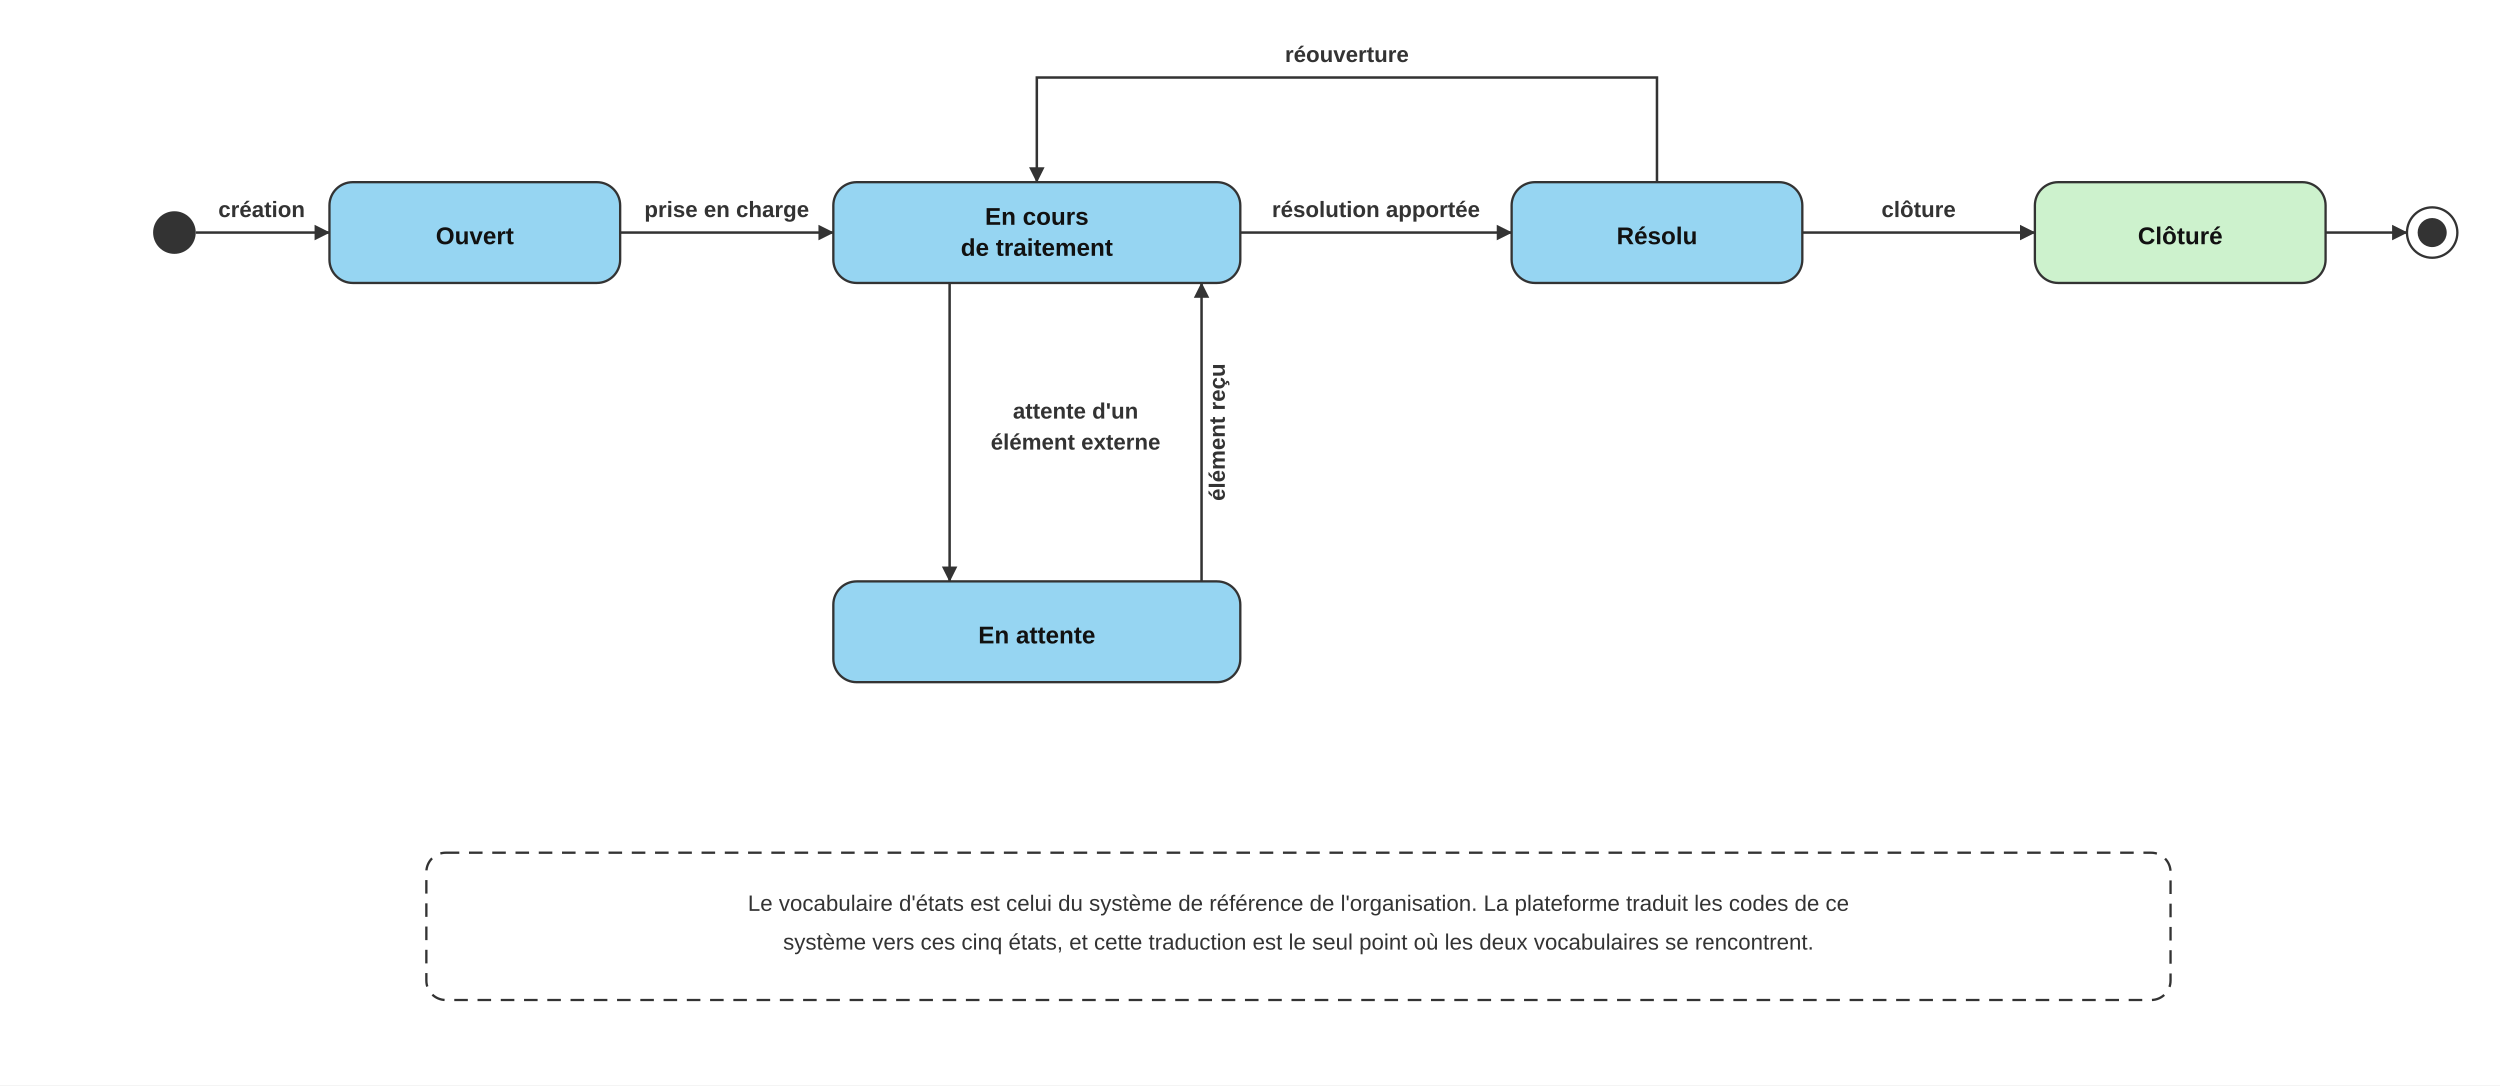
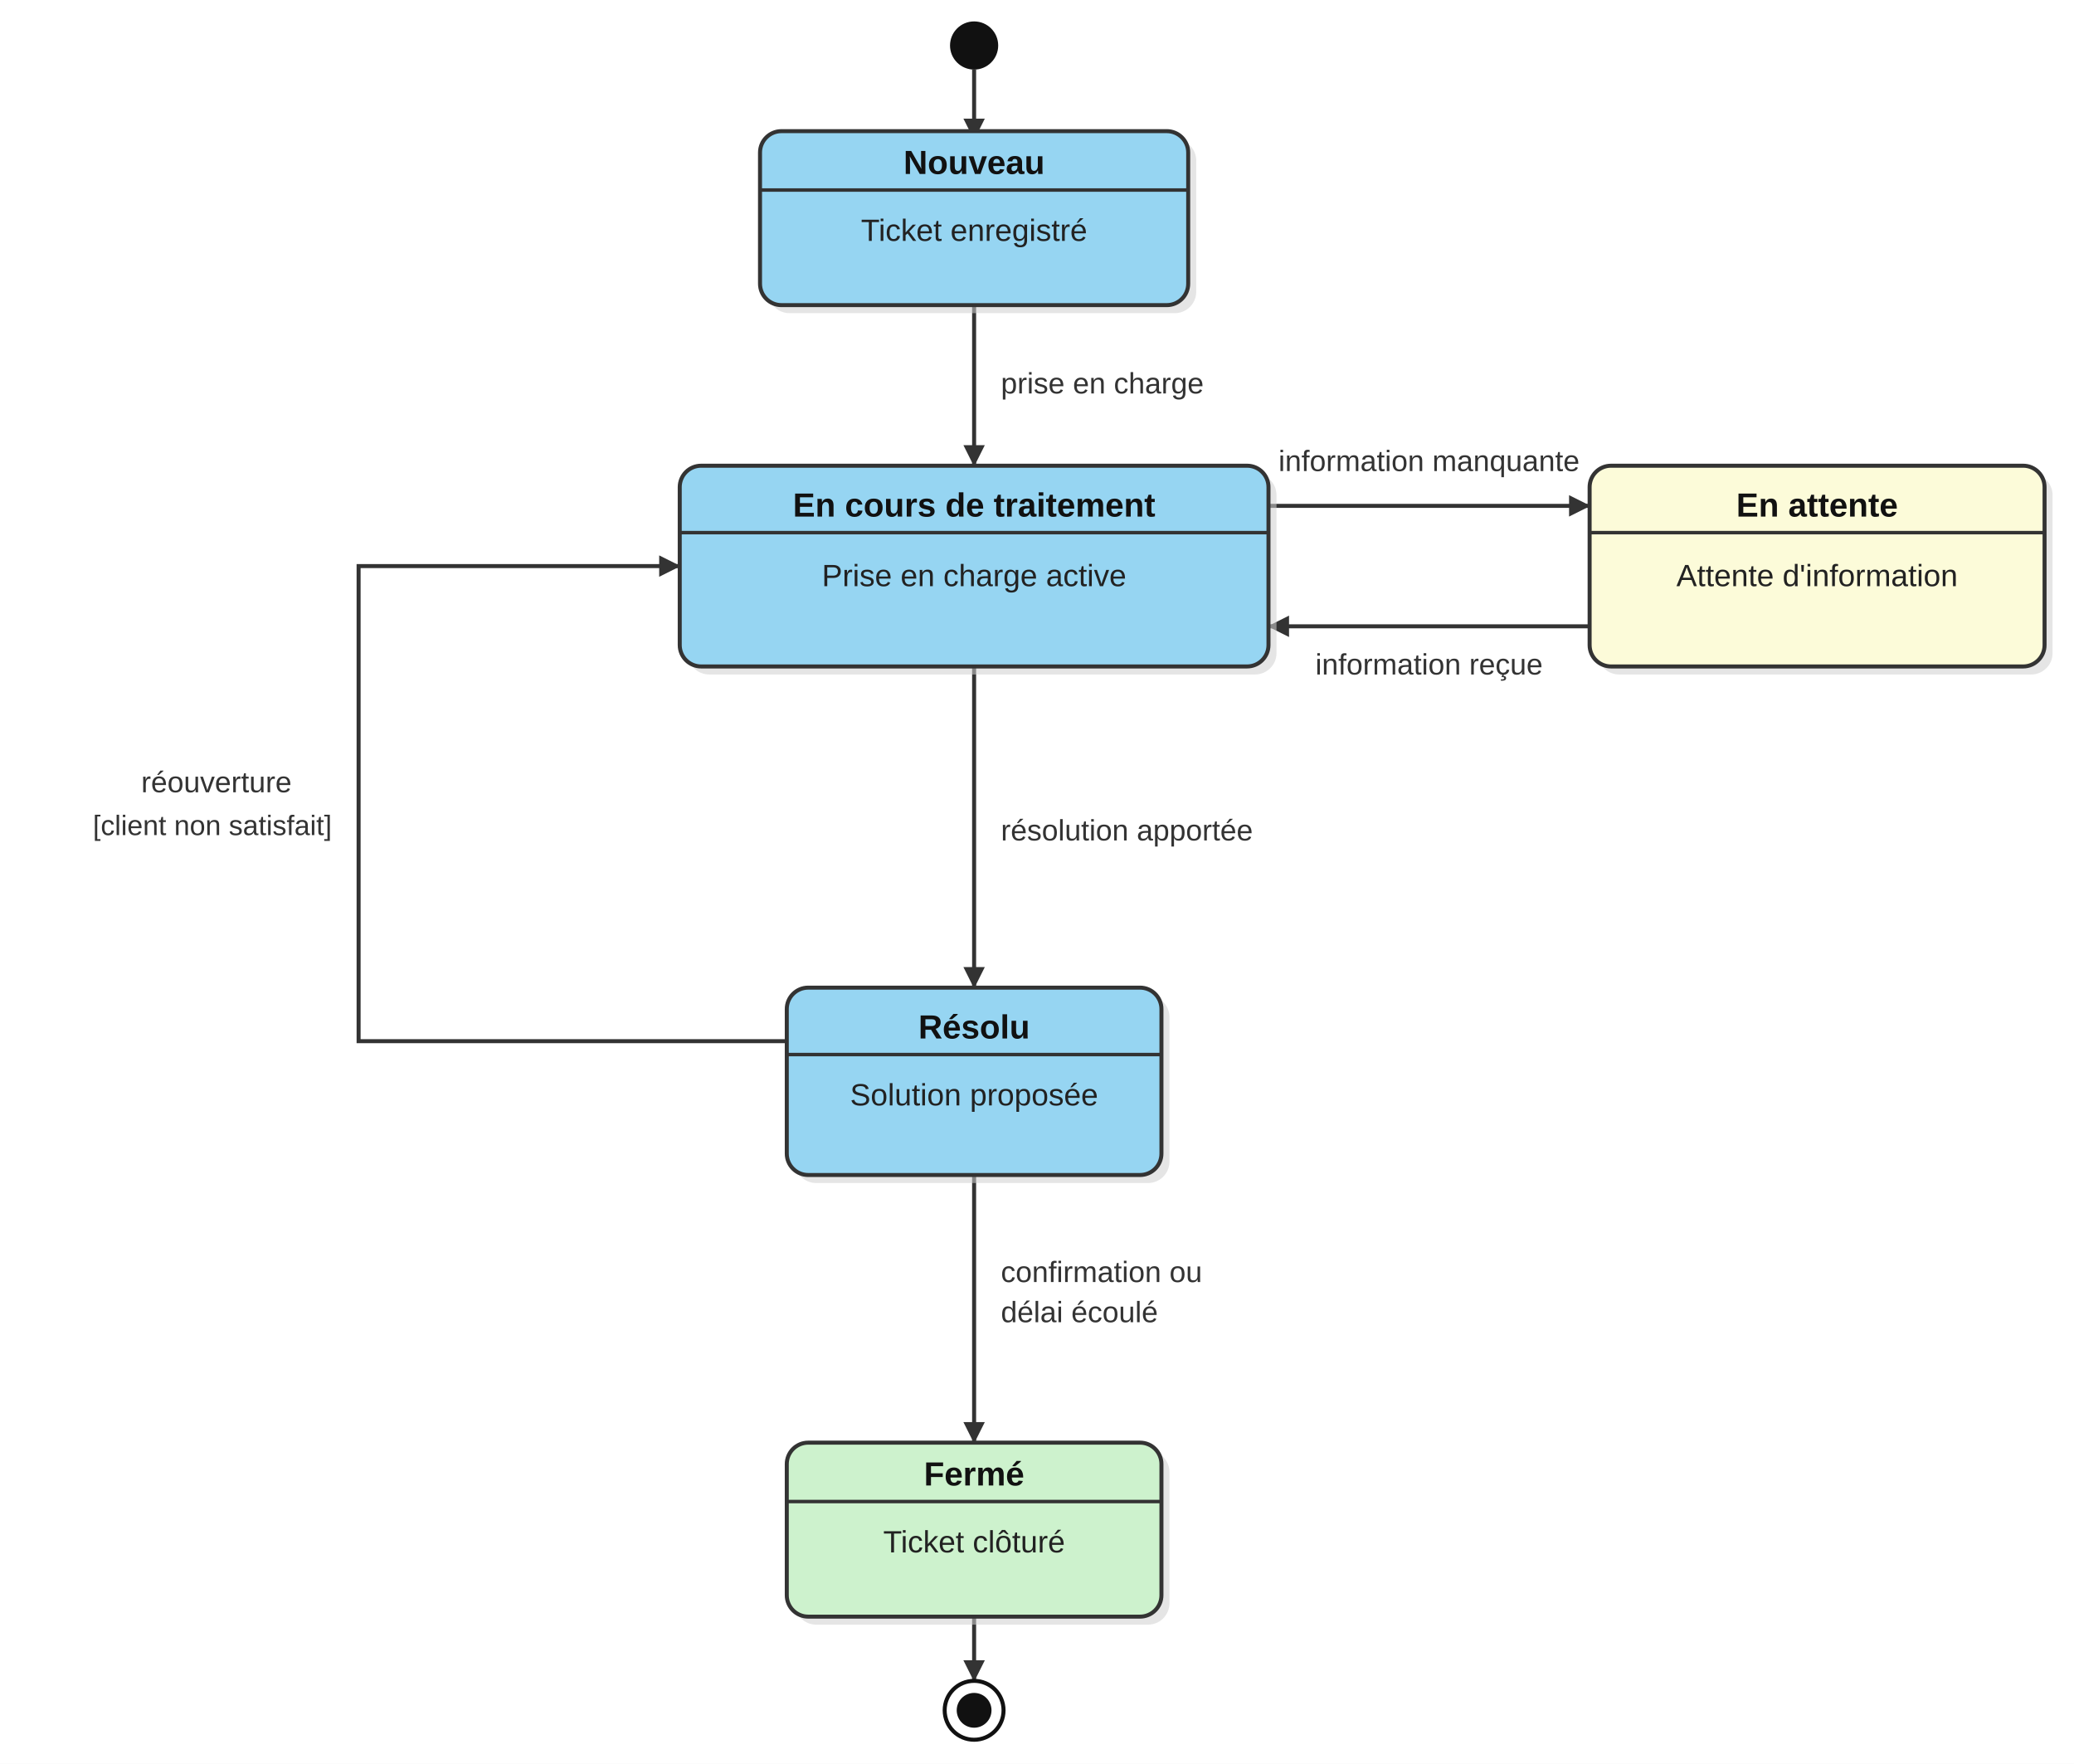
- <svg xmlns="http://www.w3.org/2000/svg" version="1.1" viewBox="30 30 1290 560" width="1290" height="560">
+ <svg xmlns="http://www.w3.org/2000/svg" version="1.1" viewBox="36 51 775 659" width="775" height="659">
  <style>
- .nn{font-size:12.5px;font-weight:600;fill:#111111;text-anchor:middle;font-family:Arial,Helvetica,sans-serif}
- .ed{font-size:11.5px;font-weight:600;fill:#333333;text-anchor:middle;paint-order:stroke;stroke:#FFFFFF;stroke-width:3.4;stroke-linejoin:round;font-family:Arial,Helvetica,sans-serif}
- .es{font-size:11.5px;font-weight:600;fill:#333333;paint-order:stroke;stroke:#FFFFFF;stroke-width:3.4;stroke-linejoin:round;font-family:Arial,Helvetica,sans-serif}
- .nd{stroke:#333333;stroke-width:1.2}
- .fl{fill:none;stroke:#333333;stroke-width:1.3}
- .ln{fill:none;stroke:#333333;stroke-width:1.2;stroke-dasharray:7,5}
- .sl{font-size:16px;font-weight:790;fill:#111111;text-anchor:middle;font-family:Arial,Helvetica,sans-serif}
- .sb{font-size:11.5px;font-weight:500;fill:#444444;text-anchor:middle;font-family:Arial,Helvetica,sans-serif}
- .nt{font-size:11.5px;font-weight:500;fill:#333333;text-anchor:middle;font-family:Arial,Helvetica,sans-serif}
+ text{font-family:Arial,Helvetica,sans-serif}
+ .ti{font-size:17px;font-weight:800;fill:#111111;text-anchor:middle}
+ .sn{font-size:12.5px;font-weight:750;fill:#111111;text-anchor:middle}
+ .sdc{font-size:11.5px;fill:#222222;text-anchor:middle}
+ .gu{font-size:11px;fill:#333333;text-anchor:middle;paint-order:stroke;stroke:#FFFFFF;stroke-width:3.4;stroke-linejoin:round}
+ .gs{font-size:11px;fill:#333333;paint-order:stroke;stroke:#FFFFFF;stroke-width:3.4;stroke-linejoin:round}
+ .ge{font-size:11px;fill:#333333;text-anchor:end;paint-order:stroke;stroke:#FFFFFF;stroke-width:3.4;stroke-linejoin:round}
+ .gl{font-size:10.5px;fill:#333333;text-anchor:end;paint-order:stroke;stroke:#FFFFFF;stroke-width:3.4;stroke-linejoin:round}
+ .st{stroke:#333333;stroke-width:1.5}
+ .sh{fill:#D0D0D0;opacity:0.55}
+ .sep{stroke:#333333;stroke-width:1.3}
+ .tr{fill:none;stroke:#333333;stroke-width:1.5}
</style>
  <defs>
-     <marker id="fa" viewBox="0 0 10 10" refX="9.6" refY="5" markerWidth="8" markerHeight="8" orient="auto-start-reverse" markerUnits="userSpaceOnUse">
+     <marker id="ta" viewBox="0 0 10 10" refX="9.6" refY="5" markerWidth="8" markerHeight="8" orient="auto-start-reverse" markerUnits="userSpaceOnUse">
      <path d="M 0 0 L 10 5 L 0 10 z" fill="#333333" />
    </marker>
  </defs>
-   <rect x="30" y="30" width="1290" height="560" fill="#FFFFFF" />
-   <circle cx="120" cy="150" r="11" fill="#333333" />
-   <rect class="nd" x="200" y="124" width="150" height="52" rx="12" ry="12" fill="#96D5F2" />
-   <text class="nn" x="275" y="156">Ouvert</text>
-   <rect class="nd" x="460" y="124" width="210" height="52" rx="12" ry="12" fill="#96D5F2" />
-   <text class="nn" x="565" y="146">En cours</text>
-   <text class="nn" x="565" y="162">de traitement</text>
-   <rect class="nd" x="810" y="124" width="150" height="52" rx="12" ry="12" fill="#96D5F2" />
-   <text class="nn" x="885" y="156">Résolu</text>
-   <rect class="nd" x="1080" y="124" width="150" height="52" rx="12" ry="12" fill="#CDF2CD" />
-   <text class="nn" x="1155" y="156">Clôturé</text>
-   <rect class="nd" x="460" y="330" width="210" height="52" rx="12" ry="12" fill="#96D5F2" />
-   <text class="nn" x="565" y="362">En attente</text>
-   <circle class="nd" cx="1285" cy="150" r="13" fill="#FFFFFF" />
-   <circle cx="1285" cy="150" r="7.5" fill="#333333" />
-   <polyline class="fl" points="131,150 200,150" marker-end="url(#fa)" />
-   <text class="ed" x="165" y="142">création</text>
-   <polyline class="fl" points="350,150 460,150" marker-end="url(#fa)" />
-   <text class="ed" x="405" y="142">prise en charge</text>
-   <polyline class="fl" points="670,150 810,150" marker-end="url(#fa)" />
-   <text class="ed" x="740" y="142">résolution apportée</text>
-   <polyline class="fl" points="960,150 1080,150" marker-end="url(#fa)" />
-   <text class="ed" x="1020" y="142">clôture</text>
-   <polyline class="fl" points="1230,150 1272,150" marker-end="url(#fa)" />
-   <polyline class="fl" points="520,176 520,330" marker-end="url(#fa)" />
-   <text class="ed" x="585" y="246">attente d'un</text>
-   <text class="ed" x="585" y="262">élément externe</text>
-   <polyline class="fl" points="650,330 650,176" marker-end="url(#fa)" />
-   <text class="ed" x="662" y="253" transform="rotate(-90 662 253)">élément reçu</text>
-   <polyline class="fl" points="885,124 885,70 565,70 565,124" marker-end="url(#fa)" />
-   <text class="ed" x="725" y="62">réouverture</text>
-   <rect class="ln" x="250" y="470" width="900" height="76" rx="10" ry="10" fill="#F7F7F7" />
-   <text class="nt" x="700" y="500">Le vocabulaire d'états est celui du système de référence de l'organisation. La plateforme traduit les codes de ce</text>
-   <text class="nt" x="700" y="520">système vers ces cinq états, et cette traduction est le seul point où les deux vocabulaires se rencontrent.</text>
+   <rect x="36" y="51" width="775" height="659" fill="#FFFFFF" />
+   <line class="tr" x1="400" y1="77" x2="400" y2="103" marker-end="url(#ta)" />
+   <line class="tr" x1="400" y1="165" x2="400" y2="225" marker-end="url(#ta)" />
+   <text class="gs" x="410" y="198">prise en charge</text>
+   <polyline class="tr" points="510,240 630,240" marker-end="url(#ta)" />
+   <text class="gu" x="570" y="227">information manquante</text>
+   <polyline class="tr" points="630,285 510,285" marker-end="url(#ta)" />
+   <text class="gu" x="570" y="303">information reçue</text>
+   <line class="tr" x1="400" y1="300" x2="400" y2="420" marker-end="url(#ta)" />
+   <text class="gs" x="410" y="365">résolution apportée</text>
+   <polyline class="tr" points="330,440 170,440 170,262.5 290,262.5" marker-end="url(#ta)" />
+   <text class="ge" x="145" y="347">réouverture</text>
+   <text class="gl" x="160" y="363">[client non satisfait]</text>
+   <line class="tr" x1="400" y1="490" x2="400" y2="590" marker-end="url(#ta)" />
+   <text class="gs" x="410" y="530">confirmation ou</text>
+   <text class="gs" x="410" y="545">délai écoulé</text>
+   <line class="tr" x1="400" y1="655" x2="400" y2="679" marker-end="url(#ta)" />
+   <circle cx="400" cy="68" r="9" fill="#111111" />
+   <rect class="sh" x="323" y="103" width="160" height="65" rx="8" />
+   <rect class="st" x="320" y="100" width="160" height="65" rx="8" fill="#96D5F2" />
+   <line class="sep" x1="320" y1="122" x2="480" y2="122" />
+   <text class="sn" x="400" y="116">Nouveau</text>
+   <text class="sdc" x="400" y="141">Ticket enregistré</text>
+   <rect class="sh" x="293" y="228" width="220" height="75" rx="8" />
+   <rect class="st" x="290" y="225" width="220" height="75" rx="8" fill="#96D5F2" />
+   <line class="sep" x1="290" y1="250" x2="510" y2="250" />
+   <text class="sn" x="400" y="244">En cours de traitement</text>
+   <text class="sdc" x="400" y="270">Prise en charge active</text>
+   <rect class="sh" x="633" y="228" width="170" height="75" rx="8" />
+   <rect class="st" x="630" y="225" width="170" height="75" rx="8" fill="#FCFBD9" />
+   <line class="sep" x1="630" y1="250" x2="800" y2="250" />
+   <text class="sn" x="715" y="244">En attente</text>
+   <text class="sdc" x="715" y="270">Attente d'information</text>
+   <rect class="sh" x="333" y="423" width="140" height="70" rx="8" />
+   <rect class="st" x="330" y="420" width="140" height="70" rx="8" fill="#96D5F2" />
+   <line class="sep" x1="330" y1="445" x2="470" y2="445" />
+   <text class="sn" x="400" y="439">Résolu</text>
+   <text class="sdc" x="400" y="464">Solution proposée</text>
+   <rect class="sh" x="333" y="593" width="140" height="65" rx="8" />
+   <rect class="st" x="330" y="590" width="140" height="65" rx="8" fill="#CDF2CD" />
+   <line class="sep" x1="330" y1="612" x2="470" y2="612" />
+   <text class="sn" x="400" y="606">Fermé</text>
+   <text class="sdc" x="400" y="631">Ticket clôturé</text>
+   <circle cx="400" cy="690" r="11" fill="#FFFFFF" stroke="#111111" stroke-width="1.5" />
+   <circle cx="400" cy="690" r="6.5" fill="#111111" />
</svg>
